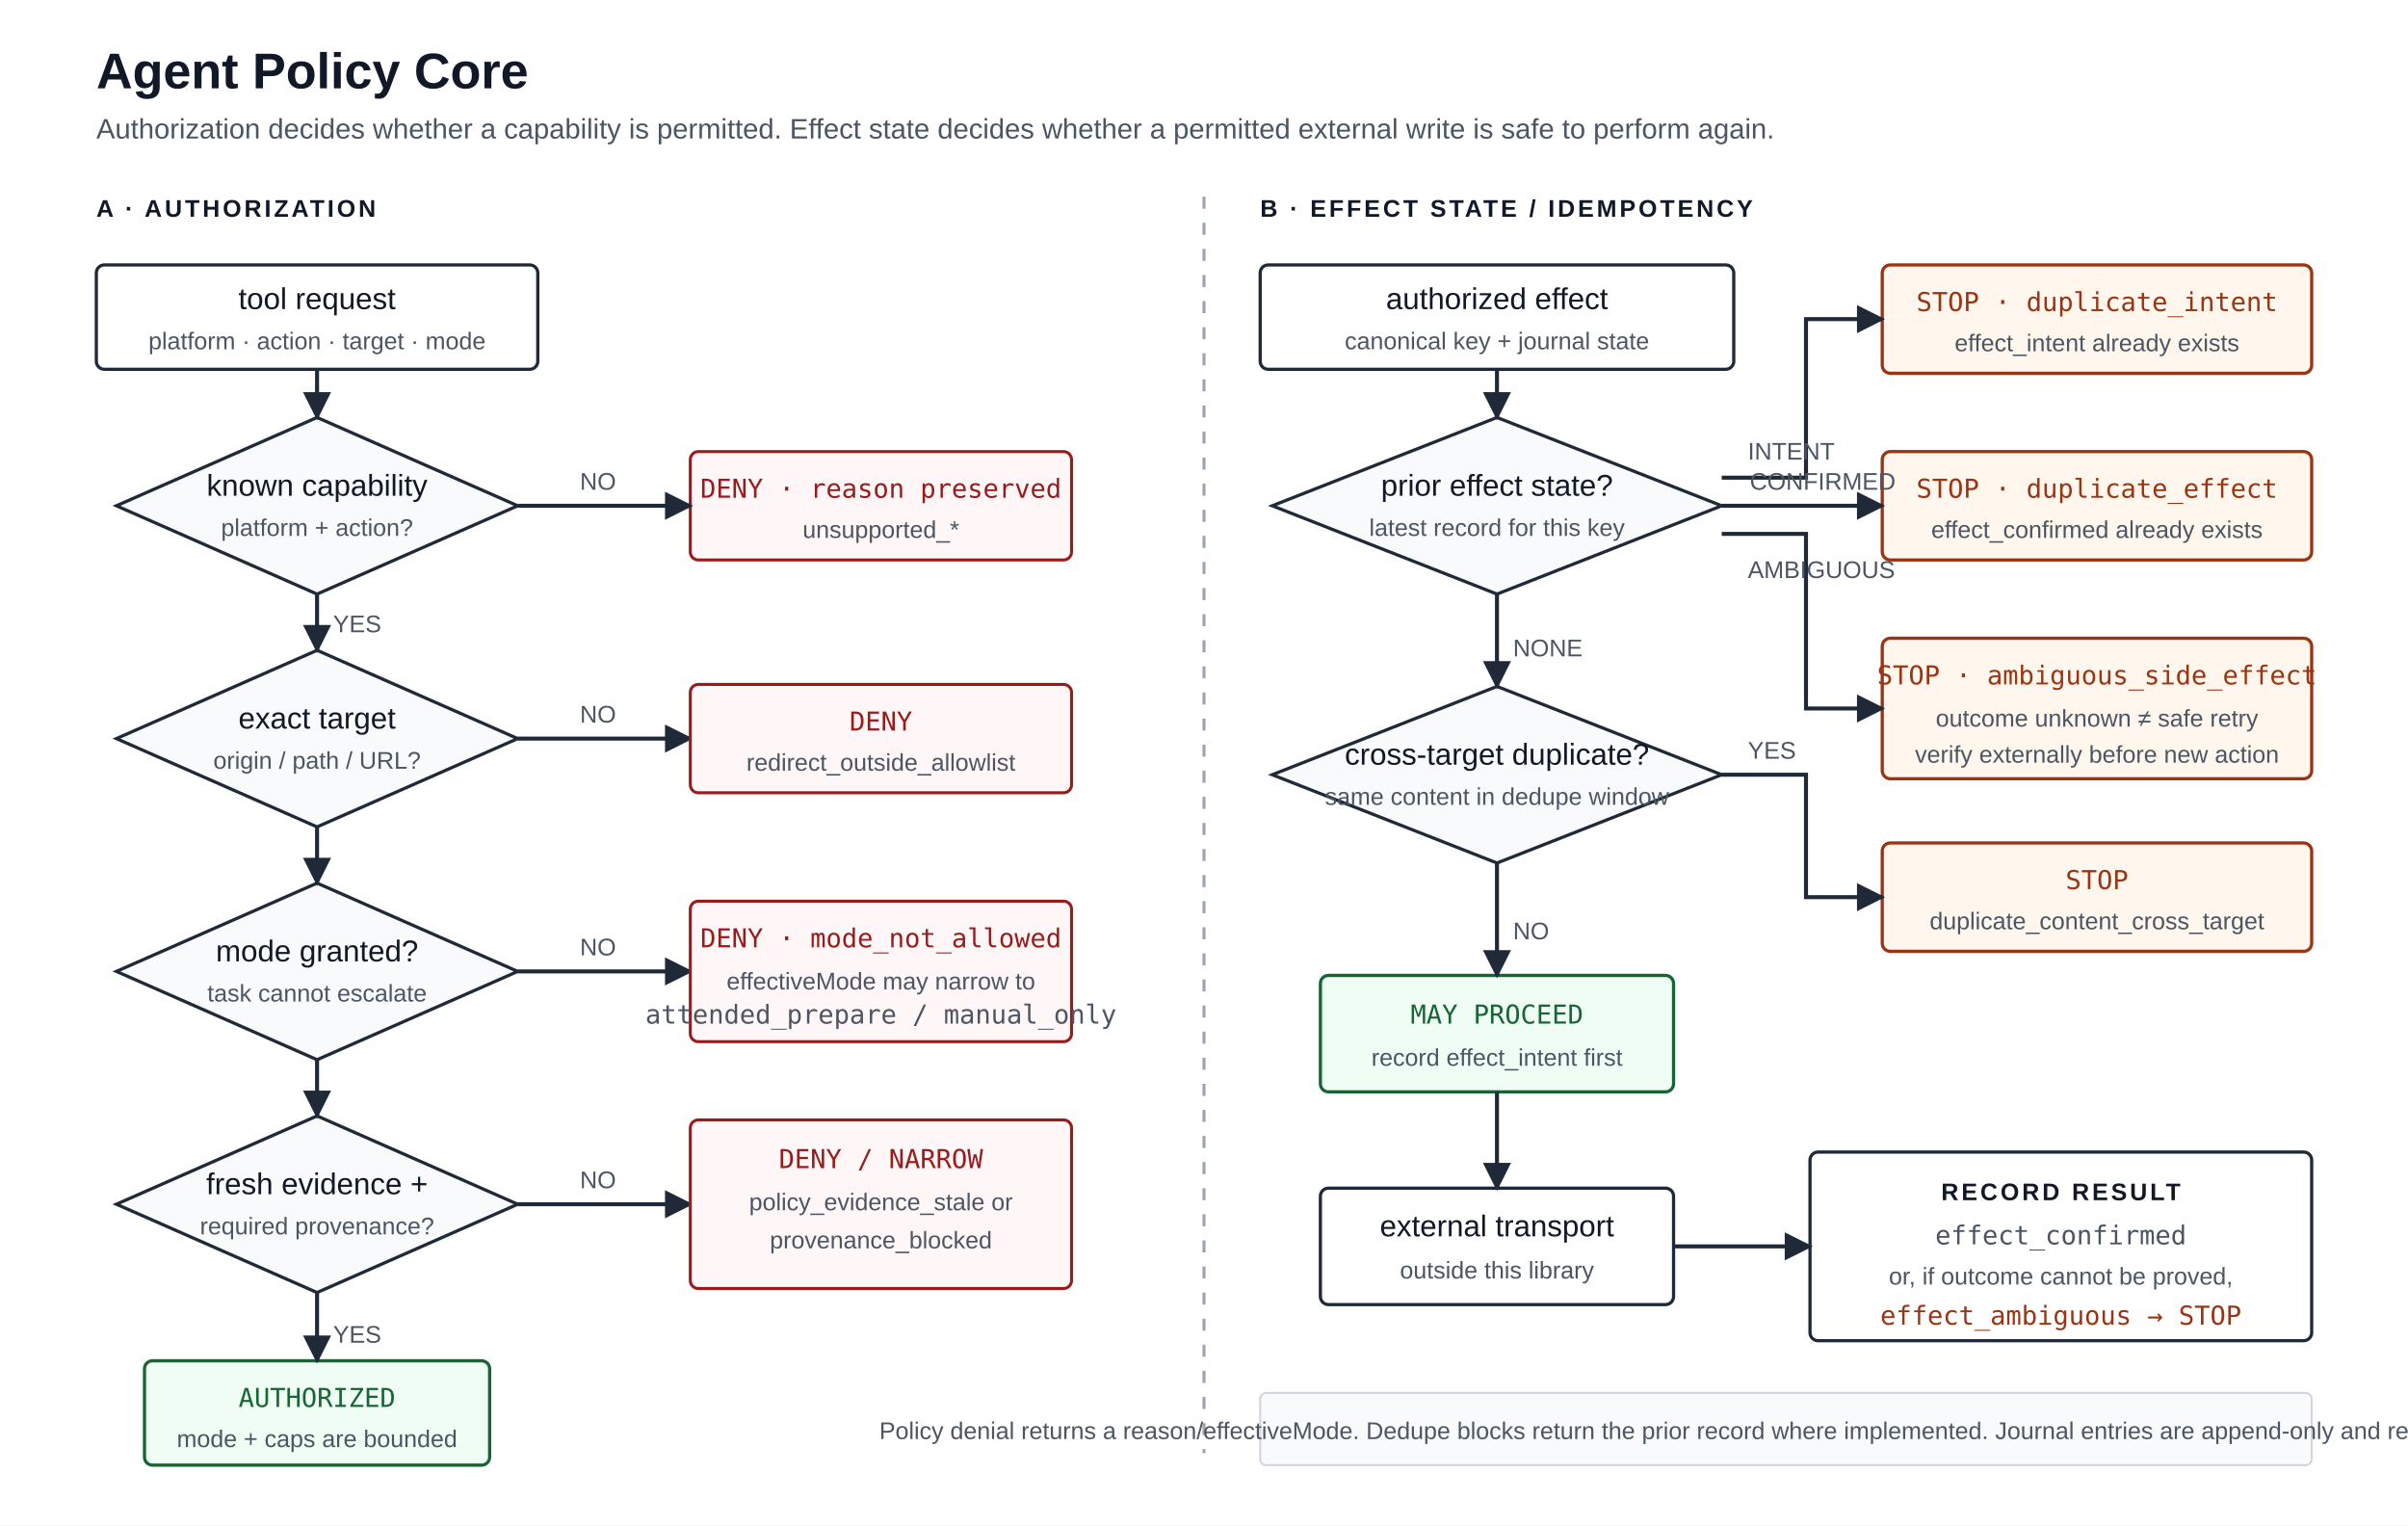
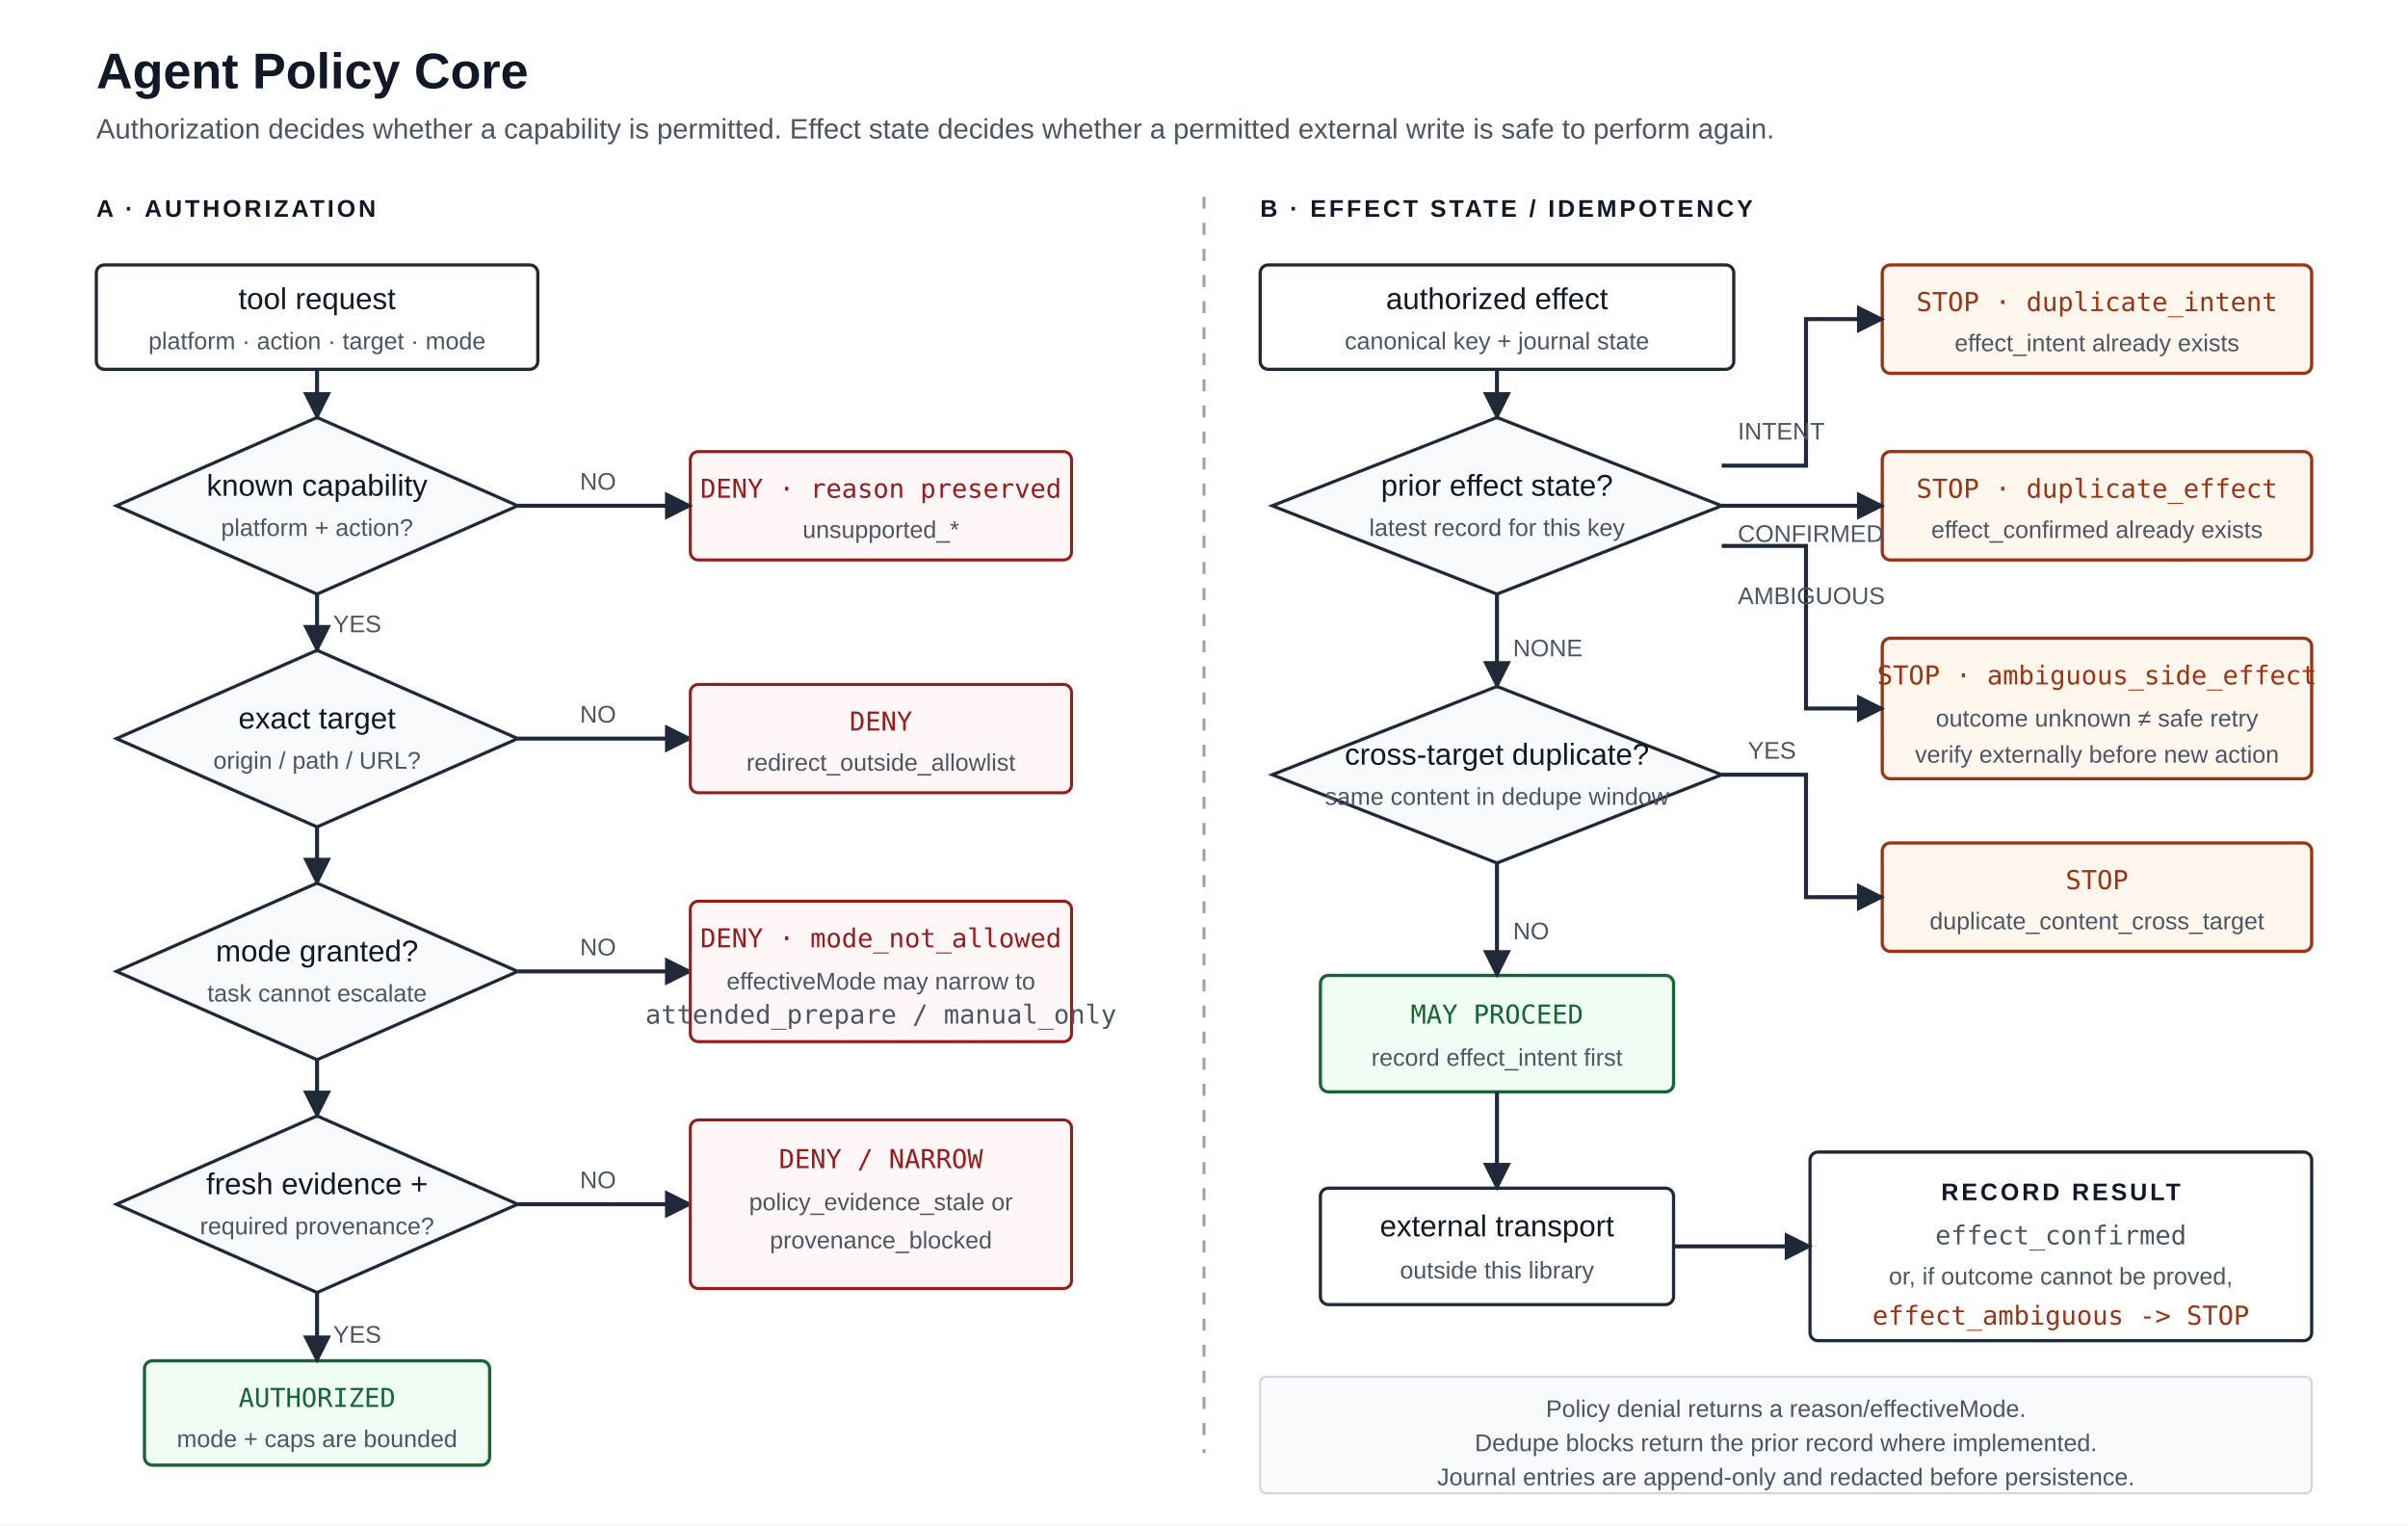
<svg xmlns="http://www.w3.org/2000/svg" viewBox="0 0 1200 760" role="img" aria-labelledby="title desc">
  <defs>
    <marker id="arrow" viewBox="0 0 10 10" refX="9" refY="5" markerWidth="7" markerHeight="7" orient="auto-start-reverse">
      <path d="M 0 0 L 10 5 L 0 10 z" fill="#1f2937" />
    </marker>
    <style>
      .bg{fill:#ffffff}.ink{fill:#111827}.muted{fill:#4b5563}.line{stroke:#1f2937;stroke-width:2;fill:none;marker-end:url(#arrow)}
      .dash{stroke:#9ca3af;stroke-width:1.5;stroke-dasharray:6 7}.box{fill:#ffffff;stroke:#1f2937;stroke-width:1.6}
      .gate{fill:#f8fafc;stroke:#1f2937;stroke-width:1.6}.deny{fill:#fff7f7;stroke:#991b1b;stroke-width:1.5}
      .allow{fill:#f0fdf4;stroke:#166534;stroke-width:1.6}.stop{fill:#fff7ed;stroke:#9a3412;stroke-width:1.6}
      .label{font:700 12px Arial,sans-serif;letter-spacing:1.4px}.body{font:15px Arial,sans-serif}.small{font:12px Arial,sans-serif}.mono{font:13px ui-monospace,SFMono-Regular,Menlo,Consolas,monospace}
    </style>
  </defs>
  <rect class="bg" width="1200" height="760" />
  <text x="48" y="44" class="ink" font-family="Arial,sans-serif" font-size="25" font-weight="700">Agent Policy Core</text>
  <text x="48" y="69" class="muted" font-family="Arial,sans-serif" font-size="14">Authorization decides whether a capability is permitted. Effect state decides whether a permitted external write is safe to perform again.</text>
  <line x1="600" y1="98" x2="600" y2="724" class="dash" />
  <text x="48" y="108" class="label ink">A · AUTHORIZATION</text>
  <text x="628" y="108" class="label ink">B · EFFECT STATE / IDEMPOTENCY</text>
  <rect x="48" y="132" width="220" height="52" rx="4" class="box" />
  <text x="158" y="154" text-anchor="middle" class="body ink" font-weight="700">tool request</text>
  <text x="158" y="174" text-anchor="middle" class="small muted">platform · action · target · mode</text>
  <polygon points="158,208 258,252 158,296 58,252" class="gate" />
  <text x="158" y="247" text-anchor="middle" class="body ink">known capability</text>
  <text x="158" y="267" text-anchor="middle" class="small muted">platform + action?</text>
  <path d="M158 184 V208" class="line" />
  <rect x="344" y="225" width="190" height="54" rx="4" class="deny" />
  <text x="439" y="248" text-anchor="middle" class="mono" fill="#991b1b">DENY · reason preserved</text>
  <text x="439" y="268" text-anchor="middle" class="small muted">unsupported_* </text>
  <path d="M258 252 H344" class="line" />
  <text x="289" y="244" class="small muted">NO</text>
  <polygon points="158,324 258,368 158,412 58,368" class="gate" />
  <text x="158" y="363" text-anchor="middle" class="body ink">exact target</text>
  <text x="158" y="383" text-anchor="middle" class="small muted">origin / path / URL?</text>
  <path d="M158 296 V324" class="line" />
  <text x="166" y="315" class="small muted">YES</text>
  <path d="M258 368 H344" class="line" />
  <text x="289" y="360" class="small muted">NO</text>
  <rect x="344" y="341" width="190" height="54" rx="4" class="deny" />
  <text x="439" y="364" text-anchor="middle" class="mono" fill="#991b1b">DENY</text>
  <text x="439" y="384" text-anchor="middle" class="small muted">redirect_outside_allowlist</text>
  <polygon points="158,440 258,484 158,528 58,484" class="gate" />
  <text x="158" y="479" text-anchor="middle" class="body ink">mode granted?</text>
  <text x="158" y="499" text-anchor="middle" class="small muted">task cannot escalate</text>
  <path d="M158 412 V440" class="line" />
  <path d="M258 484 H344" class="line" />
  <text x="289" y="476" class="small muted">NO</text>
  <rect x="344" y="449" width="190" height="70" rx="4" class="deny" />
  <text x="439" y="472" text-anchor="middle" class="mono" fill="#991b1b">DENY · mode_not_allowed</text>
  <text x="439" y="493" text-anchor="middle" class="small muted">effectiveMode may narrow to</text>
  <text x="439" y="510" text-anchor="middle" class="mono muted">attended_prepare / manual_only</text>
  <polygon points="158,556 258,600 158,644 58,600" class="gate" />
  <text x="158" y="595" text-anchor="middle" class="body ink">fresh evidence +</text>
  <text x="158" y="615" text-anchor="middle" class="small muted">required provenance?</text>
  <path d="M158 528 V556" class="line" />
  <path d="M258 600 H344" class="line" />
  <text x="289" y="592" class="small muted">NO</text>
  <rect x="344" y="558" width="190" height="84" rx="4" class="deny" />
  <text x="439" y="582" text-anchor="middle" class="mono" fill="#991b1b">DENY / NARROW</text>
  <text x="439" y="603" text-anchor="middle" class="small muted">policy_evidence_stale or</text>
  <text x="439" y="622" text-anchor="middle" class="small muted">provenance_blocked</text>
  <rect x="72" y="678" width="172" height="52" rx="4" class="allow" />
  <text x="158" y="701" text-anchor="middle" class="mono" fill="#166534">AUTHORIZED</text>
  <text x="158" y="721" text-anchor="middle" class="small muted">mode + caps are bounded</text>
  <path d="M158 644 V678" class="line" />
  <text x="166" y="669" class="small muted">YES</text>
  <rect x="628" y="132" width="236" height="52" rx="4" class="box" />
  <text x="746" y="154" text-anchor="middle" class="body ink" font-weight="700">authorized effect</text>
  <text x="746" y="174" text-anchor="middle" class="small muted">canonical key + journal state</text>
  <polygon points="746,208 858,252 746,296 634,252" class="gate" />
  <text x="746" y="247" text-anchor="middle" class="body ink">prior effect state?</text>
  <text x="746" y="267" text-anchor="middle" class="small muted">latest record for this key</text>
  <path d="M746 184 V208" class="line" />
  <rect x="938" y="132" width="214" height="54" rx="4" class="stop" />
  <text x="1045" y="155" text-anchor="middle" class="mono" fill="#9a3412">STOP · duplicate_intent</text>
  <text x="1045" y="175" text-anchor="middle" class="small muted">effect_intent already exists</text>
-   <path d="M858 238 H900 V159 H938" class="line" />
-   <text x="871" y="229" class="small muted">INTENT</text>
+   <path d="M858 232 H900 V159 H938" class="line" />
+   <text x="866" y="219" class="small muted">INTENT</text>
  <rect x="938" y="225" width="214" height="54" rx="4" class="stop" />
  <text x="1045" y="248" text-anchor="middle" class="mono" fill="#9a3412">STOP · duplicate_effect</text>
  <text x="1045" y="268" text-anchor="middle" class="small muted">effect_confirmed already exists</text>
  <path d="M858 252 H938" class="line" />
-   <text x="872" y="244" class="small muted">CONFIRMED</text>
+   <text x="866" y="270" class="small muted">CONFIRMED</text>
  <rect x="938" y="318" width="214" height="70" rx="4" class="stop" />
  <text x="1045" y="341" text-anchor="middle" class="mono" fill="#9a3412">STOP · ambiguous_side_effect</text>
  <text x="1045" y="362" text-anchor="middle" class="small muted">outcome unknown ≠ safe retry</text>
  <text x="1045" y="380" text-anchor="middle" class="small muted">verify externally before new action</text>
-   <path d="M858 266 H900 V353 H938" class="line" />
-   <text x="871" y="288" class="small muted">AMBIGUOUS</text>
+   <path d="M858 272 H900 V353 H938" class="line" />
+   <text x="866" y="301" class="small muted">AMBIGUOUS</text>
  <polygon points="746,342 858,386 746,430 634,386" class="gate" />
  <text x="746" y="381" text-anchor="middle" class="body ink">cross-target duplicate?</text>
  <text x="746" y="401" text-anchor="middle" class="small muted">same content in dedupe window</text>
  <path d="M746 296 V342" class="line" />
  <text x="754" y="327" class="small muted">NONE</text>
  <rect x="938" y="420" width="214" height="54" rx="4" class="stop" />
  <text x="1045" y="443" text-anchor="middle" class="mono" fill="#9a3412">STOP</text>
  <text x="1045" y="463" text-anchor="middle" class="small muted">duplicate_content_cross_target</text>
  <path d="M858 386 H900 V447 H938" class="line" />
  <text x="871" y="378" class="small muted">YES</text>
  <rect x="658" y="486" width="176" height="58" rx="4" class="allow" />
  <text x="746" y="510" text-anchor="middle" class="mono" fill="#166534">MAY PROCEED</text>
  <text x="746" y="531" text-anchor="middle" class="small muted">record effect_intent first</text>
  <path d="M746 430 V486" class="line" />
  <text x="754" y="468" class="small muted">NO</text>
  <rect x="658" y="592" width="176" height="58" rx="4" class="box" />
  <text x="746" y="616" text-anchor="middle" class="body ink" font-weight="700">external transport</text>
  <text x="746" y="637" text-anchor="middle" class="small muted">outside this library</text>
  <path d="M746 544 V592" class="line" />
  <rect x="902" y="574" width="250" height="94" rx="4" class="box" />
  <text x="1027" y="598" text-anchor="middle" class="label ink">RECORD RESULT</text>
  <text x="1027" y="620" text-anchor="middle" class="mono muted">effect_confirmed</text>
  <text x="1027" y="640" text-anchor="middle" class="small muted">or, if outcome cannot be proved,</text>
-   <text x="1027" y="660" text-anchor="middle" class="mono" fill="#9a3412">effect_ambiguous → STOP</text>
+   <text x="1027" y="660" text-anchor="middle" class="mono" fill="#9a3412">effect_ambiguous -&gt; STOP</text>
  <path d="M834 621 H902" class="line" />
-   <rect x="628" y="694" width="524" height="36" rx="3" fill="#f8fafc" stroke="#d1d5db" />
-   <text x="890" y="717" text-anchor="middle" class="small muted">Policy denial returns a reason/effectiveMode. Dedupe blocks return the prior record where implemented. Journal entries are append-only and redacted before persistence.</text>
+   <rect x="628" y="686" width="524" height="58" rx="3" fill="#f8fafc" stroke="#d1d5db" />
+   <text x="890" y="706" text-anchor="middle" class="small muted">Policy denial returns a reason/effectiveMode.</text>
+   <text x="890" y="723" text-anchor="middle" class="small muted">Dedupe blocks return the prior record where implemented.</text>
+   <text x="890" y="740" text-anchor="middle" class="small muted">Journal entries are append-only and redacted before persistence.</text>
</svg>
